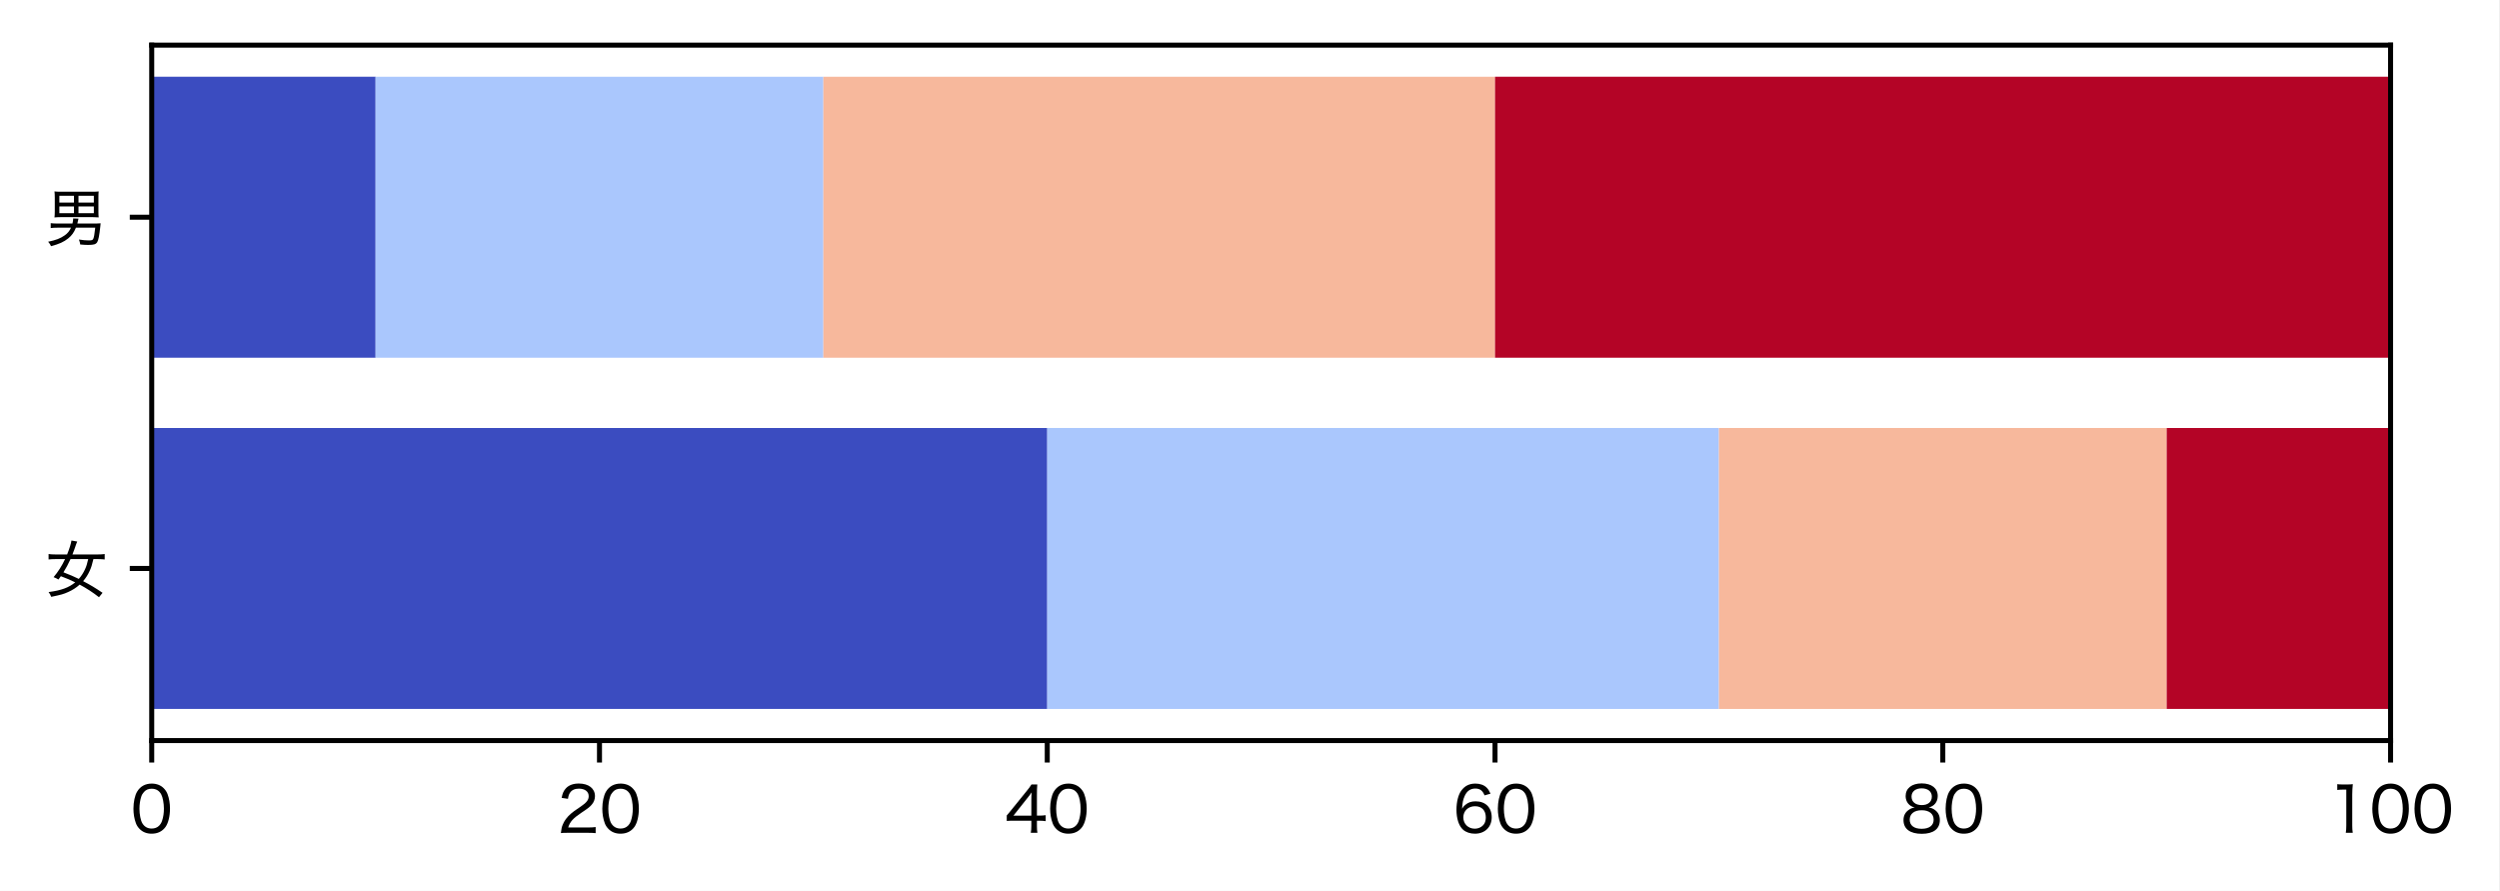
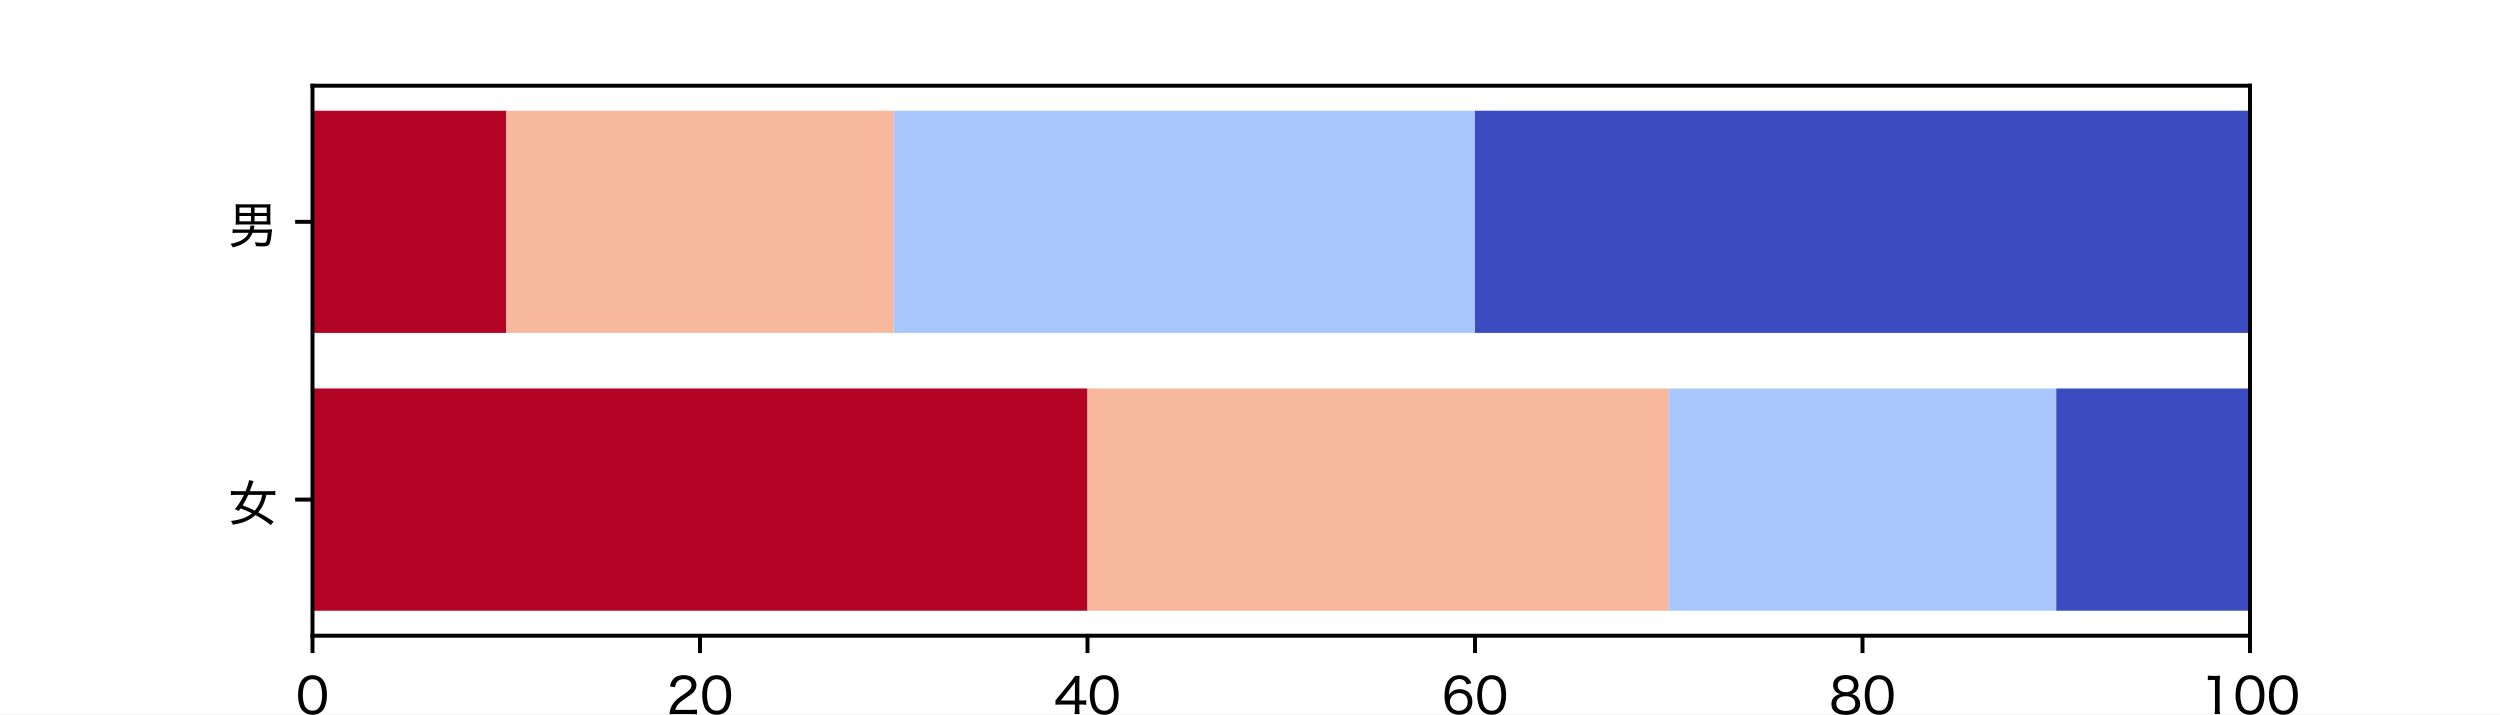
- <svg xmlns="http://www.w3.org/2000/svg" xmlns:xlink="http://www.w3.org/1999/xlink" width="398.615pt" height="142.039pt" viewBox="0 0 398.615 142.039" version="1.1">
+ <svg xmlns="http://www.w3.org/2000/svg" xmlns:xlink="http://www.w3.org/1999/xlink" width="504pt" height="144pt" viewBox="0 0 504 144" version="1.1">
  <defs>
    <style type="text/css">*{stroke-linejoin: round; stroke-linecap: butt}</style>
  </defs>
  <g id="figure_1">
    <g id="patch_1">
-       <path d="M 0 142.039  L 398.615 142.039  L 398.615 0  L 0 0  z " style="fill: #ffffff" />
+       <path d="M 0 144  L 504 144  L 504 0  L 0 0  z " style="fill: #ffffff" />
    </g>
    <g id="axes_1">
      <g id="patch_2">
-         <path d="M 24.2 118.08  L 381.32 118.08  L 381.32 7.2  L 24.2 7.2  z " style="fill: #ffffff" />
+         <path d="M 63 128.16  L 453.6 128.16  L 453.6 17.28  L 63 17.28  z " style="fill: #ffffff" />
      </g>
      <g id="patch_3">
-         <path d="M 24.2 113.04  L 167.048 113.04  L 167.048 68.24  L 24.2 68.24  z " clip-path="url(#pa187ddb5e3)" style="fill: #3b4cc0" />
+         <path d="M 63 123.12  L 219.24 123.12  L 219.24 78.32  L 63 78.32  z " clip-path="url(#p7eb442a1f0)" style="fill: #b40426" />
      </g>
      <g id="patch_4">
-         <path d="M 24.2 57.04  L 59.912 57.04  L 59.912 12.24  L 24.2 12.24  z " clip-path="url(#pa187ddb5e3)" style="fill: #3b4cc0" />
+         <path d="M 63 67.12  L 102.06 67.12  L 102.06 22.32  L 63 22.32  z " clip-path="url(#p7eb442a1f0)" style="fill: #b40426" />
      </g>
      <g id="patch_5">
-         <path d="M 167.048 113.04  L 274.184 113.04  L 274.184 68.24  L 167.048 68.24  z " clip-path="url(#pa187ddb5e3)" style="fill: #aac7fd" />
+         <path d="M 219.24 123.12  L 336.42 123.12  L 336.42 78.32  L 219.24 78.32  z " clip-path="url(#p7eb442a1f0)" style="fill: #f7b89c" />
      </g>
      <g id="patch_6">
-         <path d="M 59.912 57.04  L 131.336 57.04  L 131.336 12.24  L 59.912 12.24  z " clip-path="url(#pa187ddb5e3)" style="fill: #aac7fd" />
+         <path d="M 102.06 67.12  L 180.18 67.12  L 180.18 22.32  L 102.06 22.32  z " clip-path="url(#p7eb442a1f0)" style="fill: #f7b89c" />
      </g>
      <g id="patch_7">
-         <path d="M 274.184 113.04  L 345.608 113.04  L 345.608 68.24  L 274.184 68.24  z " clip-path="url(#pa187ddb5e3)" style="fill: #f7b89c" />
+         <path d="M 336.42 123.12  L 414.54 123.12  L 414.54 78.32  L 336.42 78.32  z " clip-path="url(#p7eb442a1f0)" style="fill: #aac7fd" />
      </g>
      <g id="patch_8">
-         <path d="M 131.336 57.04  L 238.472 57.04  L 238.472 12.24  L 131.336 12.24  z " clip-path="url(#pa187ddb5e3)" style="fill: #f7b89c" />
+         <path d="M 180.18 67.12  L 297.36 67.12  L 297.36 22.32  L 180.18 22.32  z " clip-path="url(#p7eb442a1f0)" style="fill: #aac7fd" />
      </g>
      <g id="patch_9">
-         <path d="M 345.608 113.04  L 381.32 113.04  L 381.32 68.24  L 345.608 68.24  z " clip-path="url(#pa187ddb5e3)" style="fill: #b40426" />
+         <path d="M 414.54 123.12  L 453.6 123.12  L 453.6 78.32  L 414.54 78.32  z " clip-path="url(#p7eb442a1f0)" style="fill: #3b4cc0" />
      </g>
      <g id="patch_10">
-         <path d="M 238.472 57.04  L 381.32 57.04  L 381.32 12.24  L 238.472 12.24  z " clip-path="url(#pa187ddb5e3)" style="fill: #b40426" />
+         <path d="M 297.36 67.12  L 453.6 67.12  L 453.6 22.32  L 297.36 22.32  z " clip-path="url(#p7eb442a1f0)" style="fill: #3b4cc0" />
      </g>
      <g id="matplotlib.axis_1">
        <g id="xtick_1">
          <g id="line2d_1">
            <defs>
-               <path id="m798733a479" d="M 0 0  L 0 3.5  " style="stroke: #000000; stroke-width: 0.8" />
+               <path id="ma5a95f9bbe" d="M 0 0  L 0 3.5  " style="stroke: #000000; stroke-width: 0.8" />
            </defs>
            <g>
-               <use xlink:href="#m798733a479" x="24.2" y="118.08" style="stroke: #000000; stroke-width: 0.8" />
+               <use xlink:href="#ma5a95f9bbe" x="63" y="128.16" style="stroke: #000000; stroke-width: 0.8" />
            </g>
          </g>
          <g id="text_1">
-             <g transform="translate(20.83516 132.7894) scale(0.1 -0.1)">
+             <g transform="translate(59.63516 143.96) scale(0.1 -0.1)">
              <defs>
-                 <path id="HiraginoSans-W4-30" d="M 2144 -90  C 2758 -90 3232 141 3565 602  C 3846 998 4019 1696 4019 2464  C 4019 3002 3936 3501 3770 3949  C 3693 4160 3558 4371 3379 4550  C 3078 4858 2650 5024 2157 5024  C 1498 5024 986 4742 666 4205  C 435 3834 288 3142 288 2458  C 288 1939 371 1434 538 986  C 614 768 749 563 928 384  C 1242 70 1651 -90 2144 -90  z M 2144 4499  C 2592 4499 2918 4307 3123 3923  C 3283 3629 3398 3014 3398 2470  C 3398 2022 3341 1619 3213 1235  C 3155 1043 3046 870 2912 730  C 2726 538 2458 435 2150 435  C 1734 435 1414 614 1197 973  C 1024 1261 902 1875 902 2451  C 902 2906 966 3328 1088 3699  C 1139 3866 1235 4026 1370 4173  C 1568 4397 1818 4499 2144 4499  z " transform="scale(0.015625)" />
+                 <path id="HiraginoSans-W4-11" d="M 2144 -90  C 2758 -90 3232 141 3565 602  C 3846 998 4019 1696 4019 2464  C 4019 3002 3936 3501 3770 3949  C 3693 4160 3558 4371 3379 4550  C 3078 4858 2650 5024 2157 5024  C 1498 5024 986 4742 666 4205  C 435 3834 288 3142 288 2458  C 288 1939 371 1434 538 986  C 614 768 749 563 928 384  C 1242 70 1651 -90 2144 -90  z M 2144 4499  C 2592 4499 2918 4307 3123 3923  C 3283 3629 3398 3014 3398 2470  C 3398 2022 3341 1619 3213 1235  C 3155 1043 3046 870 2912 730  C 2726 538 2458 435 2150 435  C 1734 435 1414 614 1197 973  C 1024 1261 902 1875 902 2451  C 902 2906 966 3328 1088 3699  C 1139 3866 1235 4026 1370 4173  C 1568 4397 1818 4499 2144 4499  z " transform="scale(0.015625)" />
              </defs>
-               <use xlink:href="#HiraginoSans-W4-30" />
+               <use xlink:href="#HiraginoSans-W4-11" />
            </g>
          </g>
        </g>
        <g id="xtick_2">
          <g id="line2d_2">
            <g>
-               <use xlink:href="#m798733a479" x="95.624" y="118.08" style="stroke: #000000; stroke-width: 0.8" />
+               <use xlink:href="#ma5a95f9bbe" x="141.12" y="128.16" style="stroke: #000000; stroke-width: 0.8" />
            </g>
          </g>
          <g id="text_2">
-             <g transform="translate(88.89431 132.7894) scale(0.1 -0.1)">
+             <g transform="translate(134.3903 143.96) scale(0.1 -0.1)">
              <defs>
-                 <path id="HiraginoSans-W4-32" d="M 3078 0  C 3424 0 3642 -6 3917 -32  L 3917 589  C 3693 557 3430 544 3091 544  L 1114 544  C 1280 1114 1606 1478 2451 2042  C 3181 2528 3341 2656 3546 2912  C 3738 3142 3846 3443 3846 3744  C 3846 4525 3200 5030 2202 5030  C 1613 5030 1158 4858 858 4518  C 640 4269 531 4026 442 3565  L 1088 3469  C 1139 3782 1190 3936 1306 4102  C 1491 4371 1792 4506 2208 4506  C 2816 4506 3206 4211 3206 3744  C 3206 3360 2995 3085 2387 2675  C 1754 2246 1600 2138 1389 1952  C 979 1594 710 1229 544 806  C 448 563 429 461 365 -26  C 576 -6 678 0 1107 0  L 3078 0  z " transform="scale(0.015625)" />
+                 <path id="HiraginoSans-W4-13" d="M 3078 0  C 3424 0 3642 -6 3917 -32  L 3917 589  C 3693 557 3430 544 3091 544  L 1114 544  C 1280 1114 1606 1478 2451 2042  C 3181 2528 3341 2656 3546 2912  C 3738 3142 3846 3443 3846 3744  C 3846 4525 3200 5030 2202 5030  C 1613 5030 1158 4858 858 4518  C 640 4269 531 4026 442 3565  L 1088 3469  C 1139 3782 1190 3936 1306 4102  C 1491 4371 1792 4506 2208 4506  C 2816 4506 3206 4211 3206 3744  C 3206 3360 2995 3085 2387 2675  C 1754 2246 1600 2138 1389 1952  C 979 1594 710 1229 544 806  C 448 563 429 461 365 -26  C 576 -6 678 0 1107 0  L 3078 0  z " transform="scale(0.015625)" />
              </defs>
-               <use xlink:href="#HiraginoSans-W4-32" />
-               <use xlink:href="#HiraginoSans-W4-30" x="67.3" />
+               <use xlink:href="#HiraginoSans-W4-13" />
+               <use xlink:href="#HiraginoSans-W4-11" transform="translate(67.29688 0)" />
            </g>
          </g>
        </g>
        <g id="xtick_3">
          <g id="line2d_3">
            <g>
-               <use xlink:href="#m798733a479" x="167.048" y="118.08" style="stroke: #000000; stroke-width: 0.8" />
+               <use xlink:href="#ma5a95f9bbe" x="219.24" y="128.16" style="stroke: #000000; stroke-width: 0.8" />
            </g>
          </g>
          <g id="text_3">
-             <g transform="translate(160.3082 132.7894) scale(0.1 -0.1)">
+             <g transform="translate(212.5002 143.96) scale(0.1 -0.1)">
              <defs>
-                 <path id="HiraginoSans-W4-34" d="M 179 1210  C 403 1229 589 1235 954 1235  L 2688 1235  L 2688 710  C 2688 410 2675 218 2630 0  L 3309 0  C 3270 230 3258 390 3258 704  L 3258 1235  L 3494 1235  C 3763 1235 3910 1222 4154 1190  L 4154 1798  C 3917 1766 3750 1754 3494 1754  L 3258 1754  L 3258 3853  C 3258 4358 3264 4544 3296 4934  L 2701 4934  C 2560 4704 2445 4550 2214 4269  L 621 2298  C 467 2099 326 1939 179 1773  L 179 1210  z M 2688 1747  L 858 1747  L 2259 3514  C 2464 3763 2592 3936 2720 4128  C 2694 3814 2688 3622 2688 3283  L 2688 1747  z " transform="scale(0.015625)" />
+                 <path id="HiraginoSans-W4-15" d="M 179 1210  C 403 1229 589 1235 954 1235  L 2688 1235  L 2688 710  C 2688 410 2675 218 2630 0  L 3309 0  C 3270 230 3258 390 3258 704  L 3258 1235  L 3494 1235  C 3763 1235 3910 1222 4154 1190  L 4154 1798  C 3917 1766 3750 1754 3494 1754  L 3258 1754  L 3258 3853  C 3258 4358 3264 4544 3296 4934  L 2701 4934  C 2560 4704 2445 4550 2214 4269  L 621 2298  C 467 2099 326 1939 179 1773  L 179 1210  z M 2688 1747  L 858 1747  L 2259 3514  C 2464 3763 2592 3936 2720 4128  C 2694 3814 2688 3622 2688 3283  L 2688 1747  z " transform="scale(0.015625)" />
              </defs>
-               <use xlink:href="#HiraginoSans-W4-34" />
-               <use xlink:href="#HiraginoSans-W4-30" x="67.5" />
+               <use xlink:href="#HiraginoSans-W4-15" />
+               <use xlink:href="#HiraginoSans-W4-11" transform="translate(67.5 0)" />
            </g>
          </g>
        </g>
        <g id="xtick_4">
          <g id="line2d_4">
            <g>
-               <use xlink:href="#m798733a479" x="238.472" y="118.08" style="stroke: #000000; stroke-width: 0.8" />
+               <use xlink:href="#ma5a95f9bbe" x="297.36" y="128.16" style="stroke: #000000; stroke-width: 0.8" />
            </g>
          </g>
          <g id="text_4">
-             <g transform="translate(231.7423 132.7894) scale(0.1 -0.1)">
+             <g transform="translate(290.6303 143.96) scale(0.1 -0.1)">
              <defs>
-                 <path id="HiraginoSans-W4-36" d="M 3846 3994  C 3706 4301 3616 4442 3462 4602  C 3187 4877 2784 5024 2304 5024  C 1683 5024 1222 4794 864 4307  C 557 3891 371 3162 371 2355  C 371 1446 614 704 1043 320  C 1331 58 1773 -90 2253 -90  C 3277 -90 3968 589 3968 1587  C 3968 2586 3334 3213 2323 3213  C 1894 3213 1568 3104 1274 2854  C 1133 2739 1062 2656 941 2458  C 979 3085 1043 3392 1210 3763  C 1434 4262 1798 4518 2285 4518  C 2765 4518 3040 4314 3238 3821  L 3846 3994  z M 2266 2714  C 2950 2714 3366 2285 3366 1574  C 3366 1325 3309 1088 3206 922  C 3008 614 2643 422 2234 422  C 1568 422 1069 915 1069 1574  C 1069 2234 1574 2714 2266 2714  z " transform="scale(0.015625)" />
+                 <path id="HiraginoSans-W4-17" d="M 3846 3994  C 3706 4301 3616 4442 3462 4602  C 3187 4877 2784 5024 2304 5024  C 1683 5024 1222 4794 864 4307  C 557 3891 371 3162 371 2355  C 371 1446 614 704 1043 320  C 1331 58 1773 -90 2253 -90  C 3277 -90 3968 589 3968 1587  C 3968 2586 3334 3213 2323 3213  C 1894 3213 1568 3104 1274 2854  C 1133 2739 1062 2656 941 2458  C 979 3085 1043 3392 1210 3763  C 1434 4262 1798 4518 2285 4518  C 2765 4518 3040 4314 3238 3821  L 3846 3994  z M 2266 2714  C 2950 2714 3366 2285 3366 1574  C 3366 1325 3309 1088 3206 922  C 3008 614 2643 422 2234 422  C 1568 422 1069 915 1069 1574  C 1069 2234 1574 2714 2266 2714  z " transform="scale(0.015625)" />
              </defs>
-               <use xlink:href="#HiraginoSans-W4-36" />
-               <use xlink:href="#HiraginoSans-W4-30" x="67.3" />
+               <use xlink:href="#HiraginoSans-W4-17" />
+               <use xlink:href="#HiraginoSans-W4-11" transform="translate(67.29688 0)" />
            </g>
          </g>
        </g>
        <g id="xtick_5">
          <g id="line2d_5">
            <g>
-               <use xlink:href="#m798733a479" x="309.896" y="118.08" style="stroke: #000000; stroke-width: 0.8" />
+               <use xlink:href="#ma5a95f9bbe" x="375.48" y="128.16" style="stroke: #000000; stroke-width: 0.8" />
            </g>
          </g>
          <g id="text_5">
-             <g transform="translate(303.1663 132.7894) scale(0.1 -0.1)">
+             <g transform="translate(368.7503 143.96) scale(0.1 -0.1)">
              <defs>
-                 <path id="HiraginoSans-W4-38" d="M 1446 2586  C 1203 2547 1056 2490 851 2355  C 480 2106 294 1754 294 1299  C 294 397 966 -102 2163 -102  C 3347 -102 4006 397 4006 1299  C 4006 1728 3853 2061 3539 2304  C 3322 2470 3136 2547 2867 2586  C 3437 2714 3789 3162 3789 3757  C 3789 4550 3162 5043 2150 5043  C 1146 5043 512 4544 512 3750  C 512 3162 877 2701 1446 2586  z M 2150 4538  C 2784 4538 3187 4211 3187 3699  C 3187 3155 2797 2829 2157 2829  C 1510 2829 1114 3162 1114 3699  C 1114 4211 1523 4538 2150 4538  z M 2157 2304  C 2912 2304 3373 1939 3373 1344  C 3373 749 2925 410 2144 410  C 1376 410 928 749 928 1338  C 928 1939 1389 2304 2157 2304  z " transform="scale(0.015625)" />
+                 <path id="HiraginoSans-W4-19" d="M 1446 2586  C 1203 2547 1056 2490 851 2355  C 480 2106 294 1754 294 1299  C 294 397 966 -102 2163 -102  C 3347 -102 4006 397 4006 1299  C 4006 1728 3853 2061 3539 2304  C 3322 2470 3136 2547 2867 2586  C 3437 2714 3789 3162 3789 3757  C 3789 4550 3162 5043 2150 5043  C 1146 5043 512 4544 512 3750  C 512 3162 877 2701 1446 2586  z M 2150 4538  C 2784 4538 3187 4211 3187 3699  C 3187 3155 2797 2829 2157 2829  C 1510 2829 1114 3162 1114 3699  C 1114 4211 1523 4538 2150 4538  z M 2157 2304  C 2912 2304 3373 1939 3373 1344  C 3373 749 2925 410 2144 410  C 1376 410 928 749 928 1338  C 928 1939 1389 2304 2157 2304  z " transform="scale(0.015625)" />
              </defs>
-               <use xlink:href="#HiraginoSans-W4-38" />
-               <use xlink:href="#HiraginoSans-W4-30" x="67.3" />
+               <use xlink:href="#HiraginoSans-W4-19" />
+               <use xlink:href="#HiraginoSans-W4-11" transform="translate(67.29688 0)" />
            </g>
          </g>
        </g>
        <g id="xtick_6">
          <g id="line2d_6">
            <g>
-               <use xlink:href="#m798733a479" x="381.32" y="118.08" style="stroke: #000000; stroke-width: 0.8" />
+               <use xlink:href="#ma5a95f9bbe" x="453.6" y="128.16" style="stroke: #000000; stroke-width: 0.8" />
            </g>
          </g>
          <g id="text_6">
-             <g transform="translate(371.2255 132.7894) scale(0.1 -0.1)">
+             <g transform="translate(443.5055 143.96) scale(0.1 -0.1)">
              <defs>
-                 <path id="HiraginoSans-W4-31" d="M 1018 4371  C 1222 4397 1389 4410 1606 4410  L 1939 4410  L 1939 755  C 1939 454 1926 237 1888 0  L 2598 0  C 2560 250 2547 448 2547 755  L 2547 3904  C 2547 4256 2566 4582 2605 4966  C 2387 4941 2278 4934 2035 4934  L 1581 4934  C 1325 4934 1197 4941 1018 4966  L 1018 4371  z " transform="scale(0.015625)" />
+                 <path id="HiraginoSans-W4-12" d="M 1018 4371  C 1222 4397 1389 4410 1606 4410  L 1939 4410  L 1939 755  C 1939 454 1926 237 1888 0  L 2598 0  C 2560 250 2547 448 2547 755  L 2547 3904  C 2547 4256 2566 4582 2605 4966  C 2387 4941 2278 4934 2035 4934  L 1581 4934  C 1325 4934 1197 4941 1018 4966  L 1018 4371  z " transform="scale(0.015625)" />
              </defs>
-               <use xlink:href="#HiraginoSans-W4-31" />
-               <use xlink:href="#HiraginoSans-W4-30" x="67.3" />
-               <use xlink:href="#HiraginoSans-W4-30" x="134.6" />
+               <use xlink:href="#HiraginoSans-W4-12" />
+               <use xlink:href="#HiraginoSans-W4-11" transform="translate(67.29688 0)" />
+               <use xlink:href="#HiraginoSans-W4-11" transform="translate(134.5938 0)" />
            </g>
          </g>
        </g>
      </g>
      <g id="matplotlib.axis_2">
        <g id="ytick_1">
          <g id="line2d_7">
            <defs>
-               <path id="m726bdac1b8" d="M 0 0  L -3.5 0  " style="stroke: #000000; stroke-width: 0.8" />
+               <path id="mb6a66bd40a" d="M 0 0  L -3.5 0  " style="stroke: #000000; stroke-width: 0.8" />
            </defs>
            <g>
-               <use xlink:href="#m726bdac1b8" x="24.2" y="90.64" style="stroke: #000000; stroke-width: 0.8" />
+               <use xlink:href="#mb6a66bd40a" x="63" y="100.72" style="stroke: #000000; stroke-width: 0.8" />
            </g>
          </g>
          <g id="text_7">
-             <g transform="translate(7.2 94.49469) scale(0.1 -0.1)">
+             <g transform="translate(46 105.12) scale(0.1 -0.1)">
              <defs>
-                 <path id="HiraginoSans-W4-5973" d="M 5862 -19  C 5171 454 4589 806 3878 1171  C 4160 1504 4371 1830 4544 2214  C 4710 2573 4787 2829 4928 3424  L 5402 3424  C 5677 3424 5888 3411 6080 3386  L 6080 3942  C 5875 3910 5670 3898 5389 3898  L 2790 3898  C 2848 4038 2944 4282 2989 4429  C 3187 5005 3187 5005 3277 5216  L 2688 5318  C 2630 4960 2490 4512 2246 3898  L 1043 3898  C 774 3898 538 3910 352 3942  L 352 3386  C 538 3411 755 3424 1043 3424  L 2035 3424  C 1722 2746 1318 2118 864 1581  C 1088 1491 1216 1427 1357 1338  C 1478 1498 1504 1536 1606 1677  C 2342 1395 2534 1312 3072 1050  C 2400 506 1651 230 352 58  C 493 -134 525 -192 621 -429  C 1670 -211 1869 -154 2355 64  C 2810 269 3168 499 3526 819  C 4250 429 4870 26 5498 -467  L 5862 -19  z M 4397 3424  C 4288 2931 4211 2682 4058 2355  C 3891 1997 3686 1683 3437 1402  C 2912 1658 2547 1811 1869 2074  C 2138 2502 2355 2906 2592 3424  L 4397 3424  z " transform="scale(0.015625)" />
+                 <path id="HiraginoSans-W4-981" d="M 5862 -19  C 5171 454 4589 806 3878 1171  C 4160 1504 4371 1830 4544 2214  C 4710 2573 4787 2829 4928 3424  L 5402 3424  C 5677 3424 5888 3411 6080 3386  L 6080 3942  C 5875 3910 5670 3898 5389 3898  L 2790 3898  C 2848 4038 2944 4282 2989 4429  C 3187 5005 3187 5005 3277 5216  L 2688 5318  C 2630 4960 2490 4512 2246 3898  L 1043 3898  C 774 3898 538 3910 352 3942  L 352 3386  C 538 3411 755 3424 1043 3424  L 2035 3424  C 1722 2746 1318 2118 864 1581  C 1088 1491 1216 1427 1357 1338  C 1478 1498 1504 1536 1606 1677  C 2342 1395 2534 1312 3072 1050  C 2400 506 1651 230 352 58  C 493 -134 525 -192 621 -429  C 1670 -211 1869 -154 2355 64  C 2810 269 3168 499 3526 819  C 4250 429 4870 26 5498 -467  L 5862 -19  z M 4397 3424  C 4288 2931 4211 2682 4058 2355  C 3891 1997 3686 1683 3437 1402  C 2912 1658 2547 1811 1869 2074  C 2138 2502 2355 2906 2592 3424  L 4397 3424  z " transform="scale(0.015625)" />
              </defs>
-               <use xlink:href="#HiraginoSans-W4-5973" />
+               <use xlink:href="#HiraginoSans-W4-981" />
            </g>
          </g>
        </g>
        <g id="ytick_2">
          <g id="line2d_8">
            <g>
-               <use xlink:href="#m726bdac1b8" x="24.2" y="34.64" style="stroke: #000000; stroke-width: 0.8" />
+               <use xlink:href="#mb6a66bd40a" x="63" y="44.72" style="stroke: #000000; stroke-width: 0.8" />
            </g>
          </g>
          <g id="text_8">
-             <g transform="translate(7.2 38.49469) scale(0.1 -0.1)">
+             <g transform="translate(46 49.12) scale(0.1 -0.1)">
              <defs>
-                 <path id="HiraginoSans-W4-7537" d="M 5114 1402  C 5043 736 4986 410 4909 256  C 4851 134 4762 102 4454 102  C 4154 102 3872 128 3450 192  C 3526 -6 3558 -134 3584 -314  C 3994 -352 4173 -358 4410 -358  C 4966 -358 5171 -294 5312 -83  C 5440 115 5536 608 5632 1530  C 5651 1741 5651 1741 5664 1850  C 5414 1830 5242 1824 5005 1824  L 3290 1824  C 3309 1914 3322 1952 3334 2029  C 3373 2202 3379 2227 3405 2323  L 2861 2342  C 2861 2317 2861 2298 2861 2285  C 2861 2163 2835 2010 2790 1824  L 1286 1824  C 986 1824 755 1837 570 1862  L 570 1363  C 781 1389 973 1402 1286 1402  L 2643 1402  C 2490 1062 2298 832 1990 614  C 1555 307 1114 134 307 -32  C 467 -218 531 -320 602 -486  C 1434 -269 1920 -45 2362 314  C 2726 608 2963 941 3142 1402  L 5114 1402  z M 5440 4467  C 5440 4762 5446 4928 5466 5101  C 5280 5075 5114 5069 4845 5069  L 1574 5069  C 1312 5069 1139 5075 954 5101  C 973 4928 986 4762 986 4467  L 986 3053  C 986 2778 973 2624 954 2445  C 1133 2464 1357 2477 1594 2477  L 4864 2477  C 5088 2477 5286 2464 5466 2451  C 5446 2650 5440 2778 5440 3053  L 5440 4467  z M 2944 4659  L 2944 3962  L 1453 3962  L 1453 4659  L 2944 4659  z M 3405 3962  L 3405 4659  L 4973 4659  L 4973 3962  L 3405 3962  z M 2944 3565  L 2944 2880  L 1453 2880  L 1453 3565  L 2944 3565  z M 3405 2880  L 3405 3565  L 4973 3565  L 4973 2880  L 3405 2880  z " transform="scale(0.015625)" />
+                 <path id="HiraginoSans-W4-b89" d="M 5114 1402  C 5043 736 4986 410 4909 256  C 4851 134 4762 102 4454 102  C 4154 102 3872 128 3450 192  C 3526 -6 3558 -134 3584 -314  C 3994 -352 4173 -358 4410 -358  C 4966 -358 5171 -294 5312 -83  C 5440 115 5536 608 5632 1530  C 5651 1741 5651 1741 5664 1850  C 5414 1830 5242 1824 5005 1824  L 3290 1824  C 3309 1914 3322 1952 3334 2029  C 3373 2202 3379 2227 3405 2323  L 2861 2342  C 2861 2317 2861 2298 2861 2285  C 2861 2163 2835 2010 2790 1824  L 1286 1824  C 986 1824 755 1837 570 1862  L 570 1363  C 781 1389 973 1402 1286 1402  L 2643 1402  C 2490 1062 2298 832 1990 614  C 1555 307 1114 134 307 -32  C 467 -218 531 -320 602 -486  C 1434 -269 1920 -45 2362 314  C 2726 608 2963 941 3142 1402  L 5114 1402  z M 5440 4467  C 5440 4762 5446 4928 5466 5101  C 5280 5075 5114 5069 4845 5069  L 1574 5069  C 1312 5069 1139 5075 954 5101  C 973 4928 986 4762 986 4467  L 986 3053  C 986 2778 973 2624 954 2445  C 1133 2464 1357 2477 1594 2477  L 4864 2477  C 5088 2477 5286 2464 5466 2451  C 5446 2650 5440 2778 5440 3053  L 5440 4467  z M 2944 4659  L 2944 3962  L 1453 3962  L 1453 4659  L 2944 4659  z M 3405 3962  L 3405 4659  L 4973 4659  L 4973 3962  L 3405 3962  z M 2944 3565  L 2944 2880  L 1453 2880  L 1453 3565  L 2944 3565  z M 3405 2880  L 3405 3565  L 4973 3565  L 4973 2880  L 3405 2880  z " transform="scale(0.015625)" />
              </defs>
-               <use xlink:href="#HiraginoSans-W4-7537" />
+               <use xlink:href="#HiraginoSans-W4-b89" />
            </g>
          </g>
        </g>
      </g>
      <g id="patch_11">
-         <path d="M 24.2 118.08  L 24.2 7.2  " style="fill: none; stroke: #000000; stroke-width: 0.8; stroke-linejoin: miter; stroke-linecap: square" />
+         <path d="M 63 128.16  L 63 17.28  " style="fill: none; stroke: #000000; stroke-width: 0.8; stroke-linejoin: miter; stroke-linecap: square" />
      </g>
      <g id="patch_12">
-         <path d="M 381.32 118.08  L 381.32 7.2  " style="fill: none; stroke: #000000; stroke-width: 0.8; stroke-linejoin: miter; stroke-linecap: square" />
+         <path d="M 453.6 128.16  L 453.6 17.28  " style="fill: none; stroke: #000000; stroke-width: 0.8; stroke-linejoin: miter; stroke-linecap: square" />
      </g>
      <g id="patch_13">
-         <path d="M 24.2 118.08  L 381.32 118.08  " style="fill: none; stroke: #000000; stroke-width: 0.8; stroke-linejoin: miter; stroke-linecap: square" />
+         <path d="M 63 128.16  L 453.6 128.16  " style="fill: none; stroke: #000000; stroke-width: 0.8; stroke-linejoin: miter; stroke-linecap: square" />
      </g>
      <g id="patch_14">
-         <path d="M 24.2 7.2  L 381.32 7.2  " style="fill: none; stroke: #000000; stroke-width: 0.8; stroke-linejoin: miter; stroke-linecap: square" />
+         <path d="M 63 17.28  L 453.6 17.28  " style="fill: none; stroke: #000000; stroke-width: 0.8; stroke-linejoin: miter; stroke-linecap: square" />
      </g>
    </g>
  </g>
  <defs>
-     <clipPath id="pa187ddb5e3">
-       <rect x="24.2" y="7.2" width="357.12" height="110.88" />
+     <clipPath id="p7eb442a1f0">
+       <rect x="63" y="17.28" width="390.6" height="110.88" />
    </clipPath>
  </defs>
</svg>
